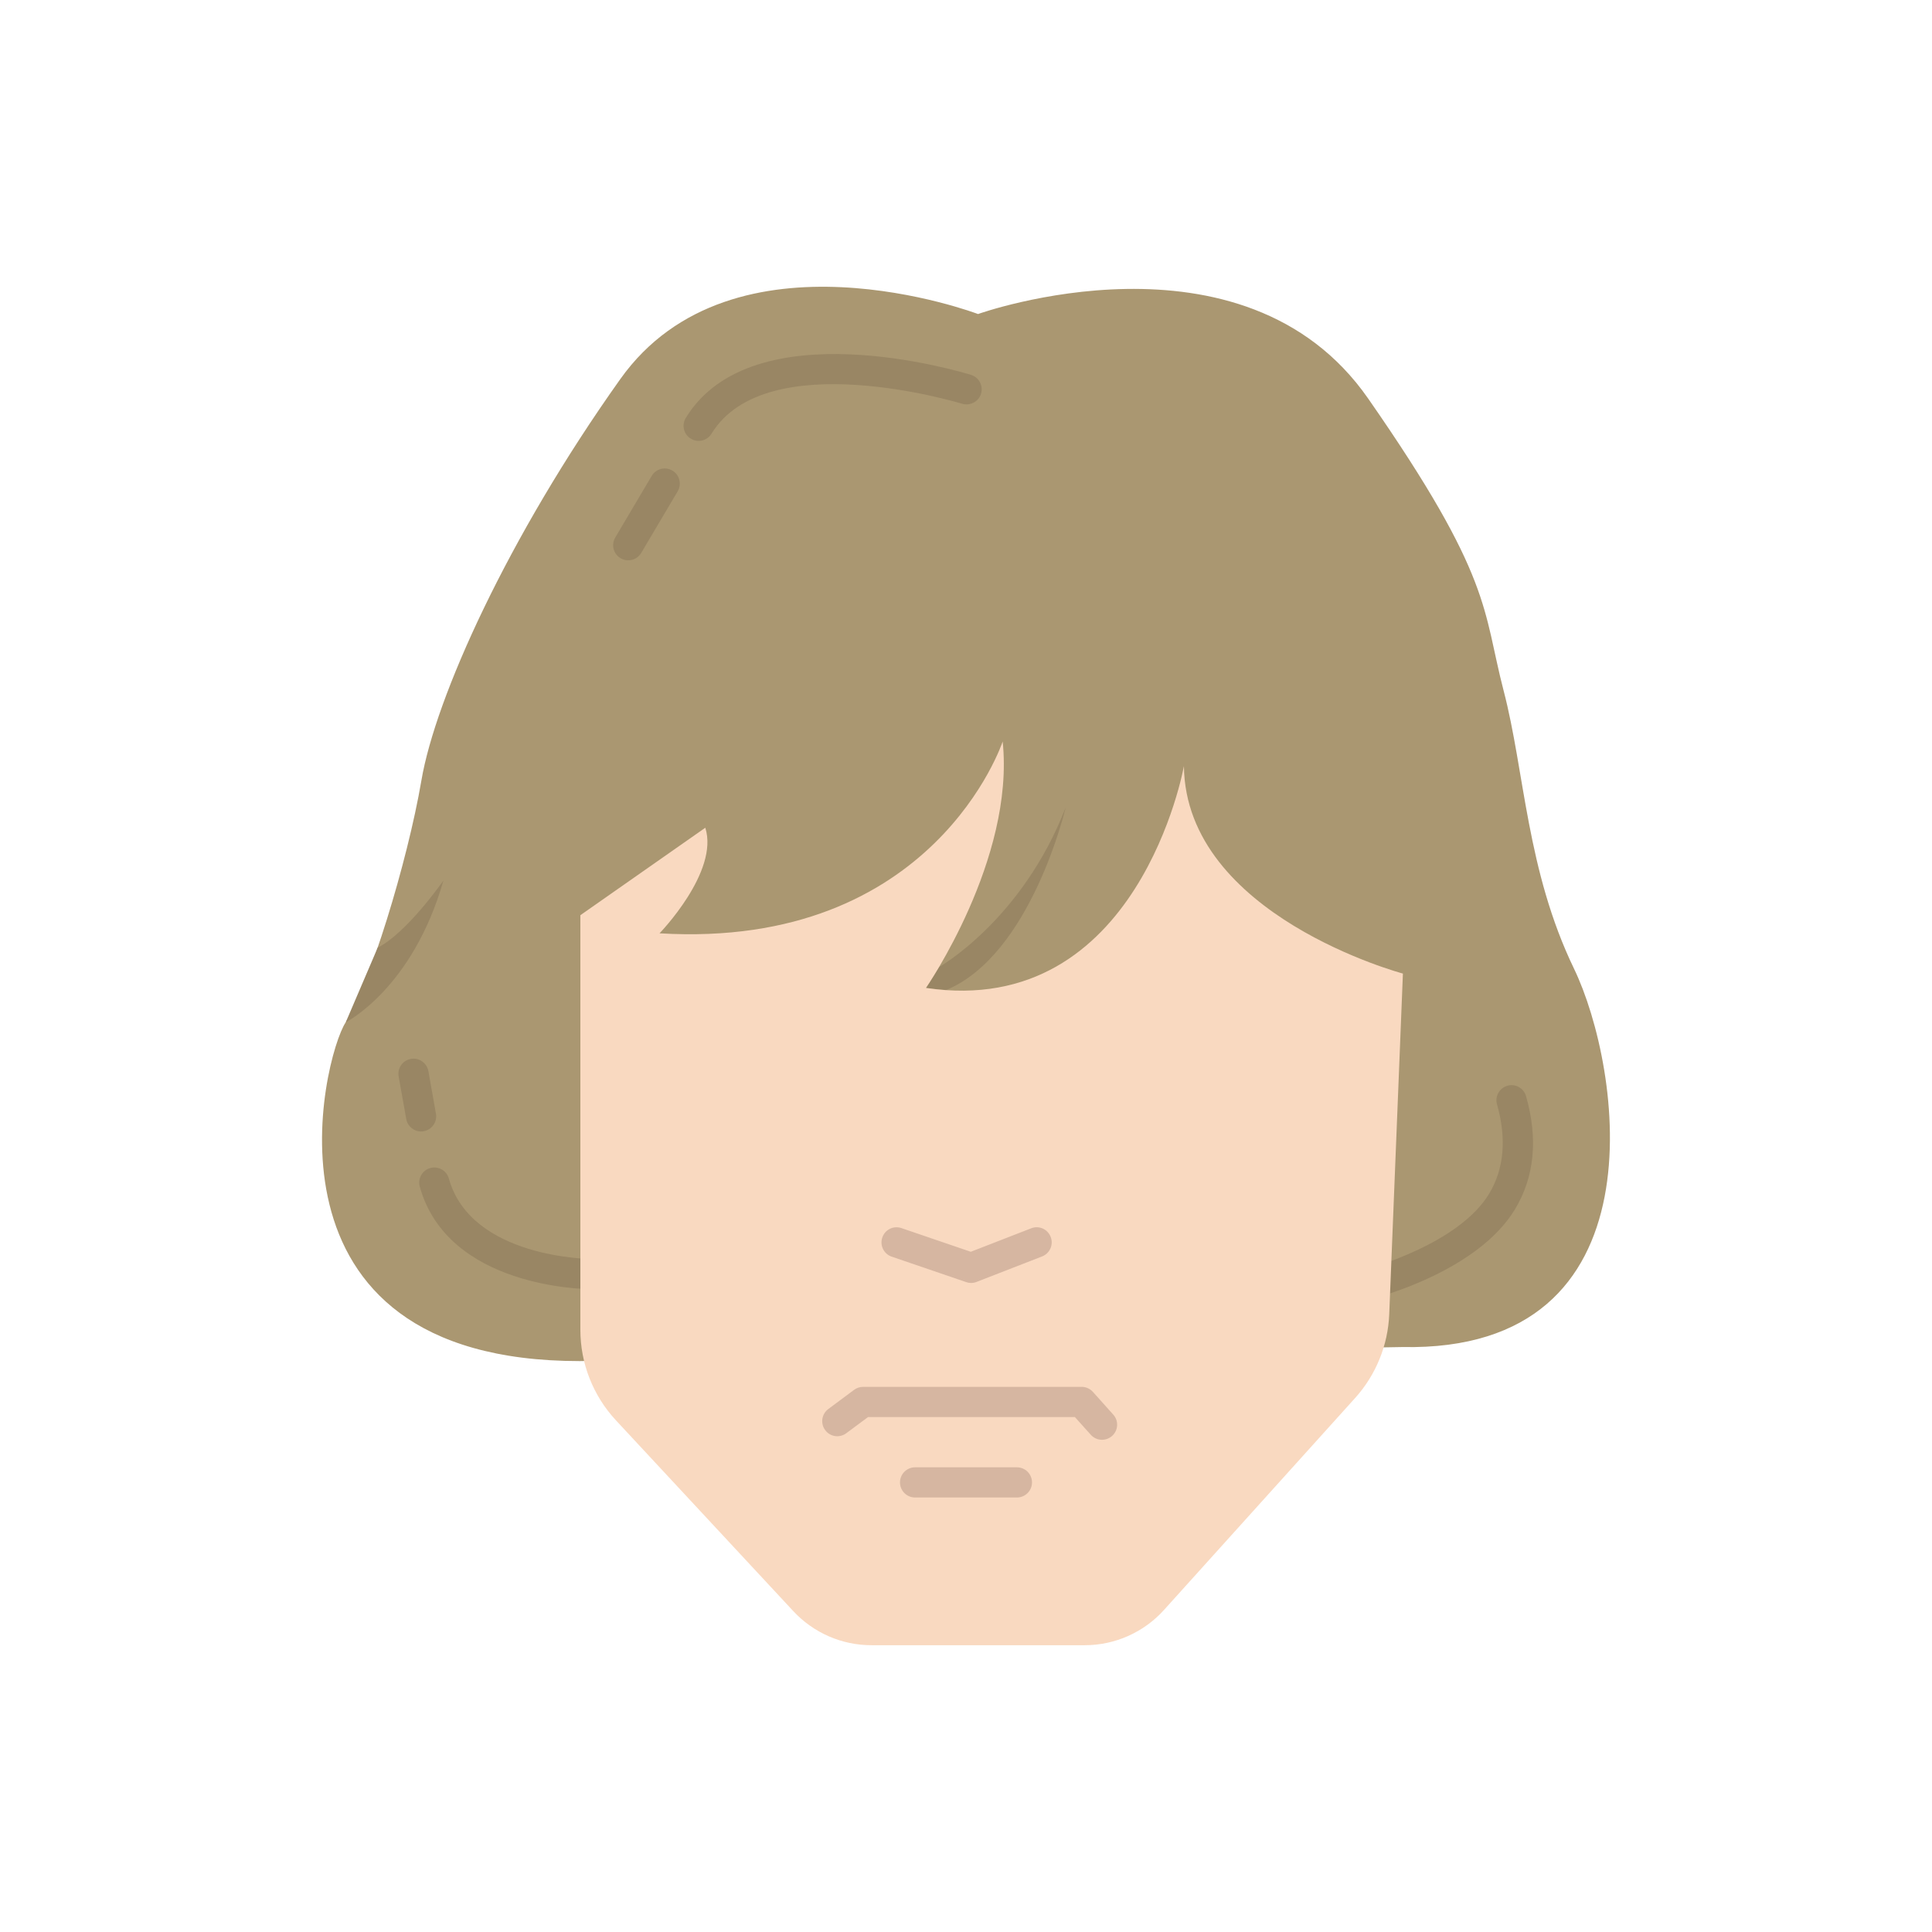
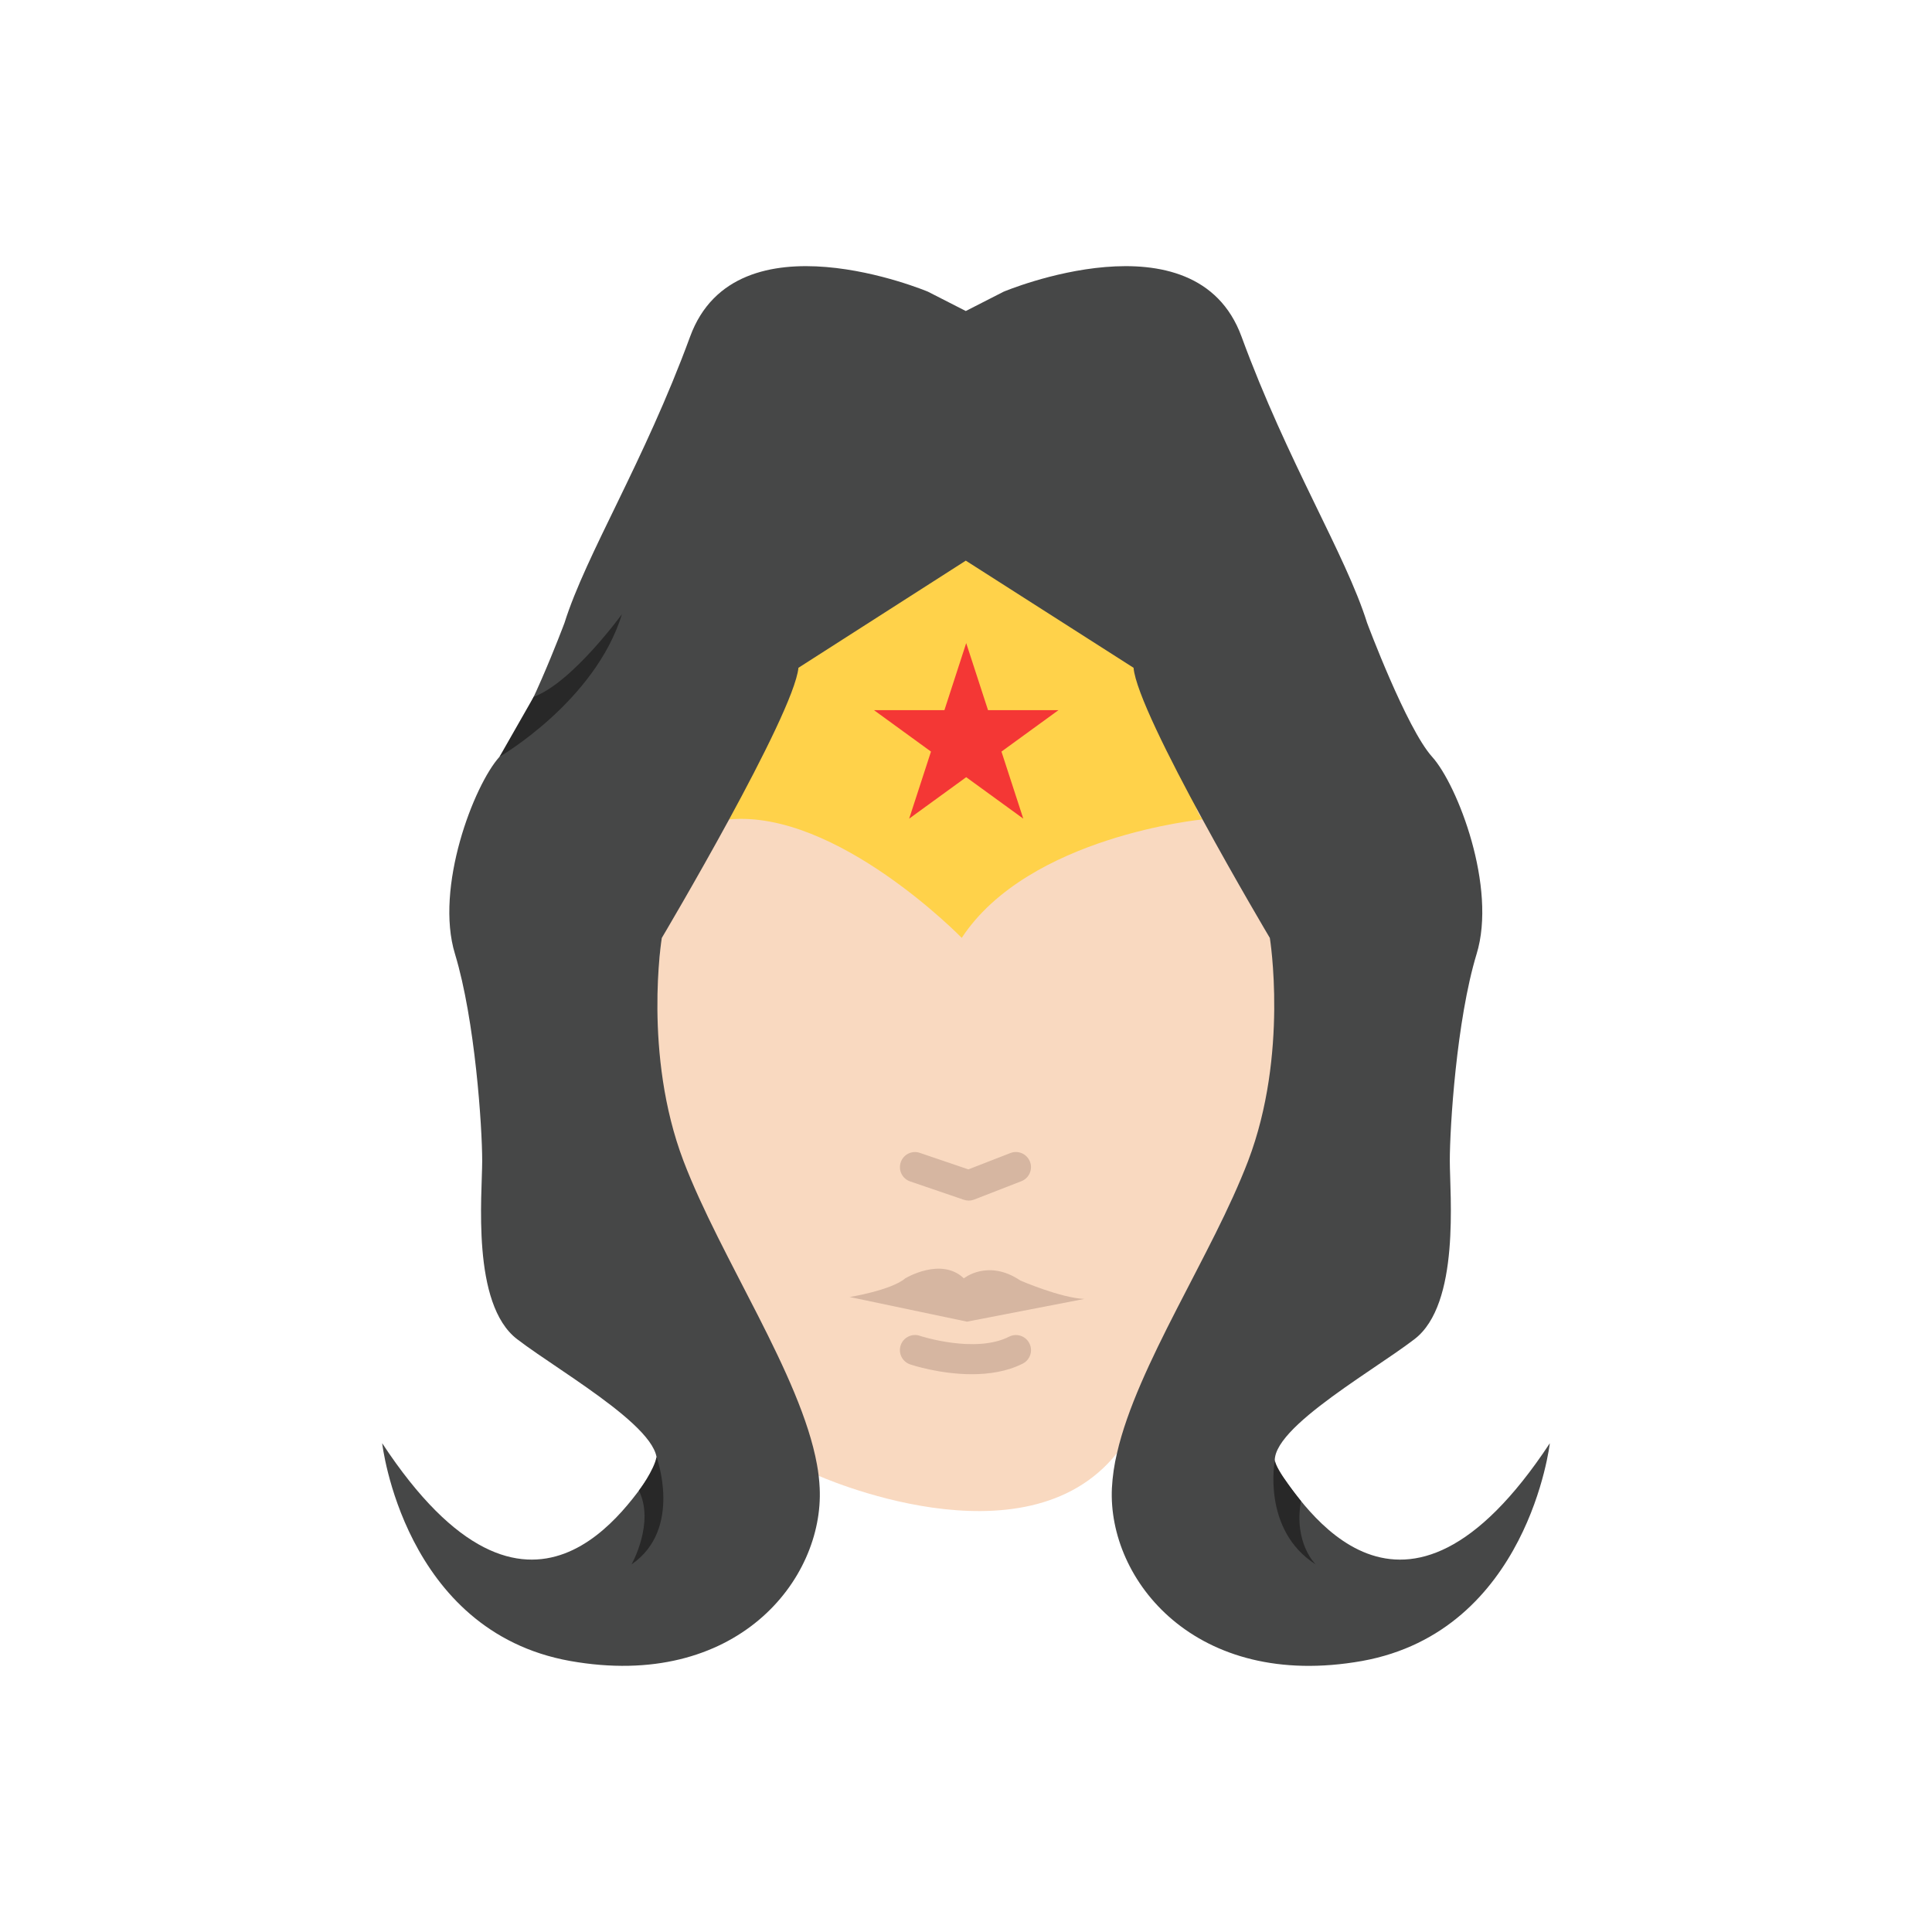
- <svg xmlns="http://www.w3.org/2000/svg" style="enable-background:new 0 0 48 48;" version="1.1" viewBox="0 0 48 48" xml:space="preserve">
-   <g id="Icons">
-     <g>
-       <path d="M14.405,33.816c-8.263,0-6.383-7.564-5.815-8.419c0.568-0.855,1.53-3.954,1.88-6.009    c0.35-2.055,2.142-6.033,4.94-9.968c2.798-3.935,8.889-1.618,8.889-1.618s6.588-2.361,9.692,2.099    c3.104,4.46,2.842,5.247,3.366,7.258c0.525,2.011,0.568,4.46,1.749,6.908c1.18,2.448,2.268,9.531-4.266,9.4" style="fill:#AA9771;" />
-       <g>
-         <g>
-           <g>
-             <path d="M34.104,32.247c-0.174,0-0.33-0.121-0.367-0.298       c-0.042-0.203,0.088-0.401,0.29-0.444c0.018-0.004,2.219-0.604,2.969-1.846       c0.373-0.619,0.439-1.366,0.197-2.221c-0.057-0.199,0.059-0.406,0.258-0.463       c0.196-0.059,0.405,0.058,0.463,0.258c0.303,1.065,0.209,2.012-0.278,2.817       c-0.923,1.522-3.37,2.171-3.455,2.188C34.155,32.244,34.13,32.247,34.104,32.247z" style="fill:#998664;" />
-           </g>
-           <g>
-             <path d="M17.358,10.954c-0.067,0-0.135-0.018-0.196-0.056       c-0.176-0.107-0.232-0.339-0.123-0.516c1.662-2.715,6.866-1.136,7.087-1.068       c0.197,0.061,0.308,0.272,0.247,0.47c-0.06,0.197-0.271,0.305-0.47,0.247       c-0.048-0.015-4.865-1.478-6.226,0.744C17.607,10.89,17.484,10.954,17.358,10.954z" style="fill:#998664;" />
-           </g>
-           <g>
-             <path d="M15.608,13.921c-0.066,0-0.131-0.017-0.191-0.053       c-0.178-0.105-0.236-0.335-0.131-0.514l0.906-1.531c0.104-0.178,0.335-0.237,0.514-0.131       c0.178,0.105,0.236,0.335,0.131,0.514l-0.906,1.531C15.861,13.856,15.736,13.921,15.608,13.921z" style="fill:#998664;" />
-           </g>
-           <g>
-             <path d="M14.694,32.029c-0.174,0-3.567-0.037-4.265-2.547       c-0.056-0.199,0.061-0.406,0.261-0.462c0.196-0.057,0.407,0.06,0.462,0.261       c0.551,1.978,3.503,1.998,3.543,1.998l0,0h0.001c0.207,0,0.374,0.167,0.375,0.374c0.001,0.207-0.167,0.375-0.374,0.376       C14.696,32.029,14.695,32.029,14.694,32.029z" style="fill:#998664;" />
-           </g>
-           <g>
-             <path d="M10.462,28.111c-0.179,0-0.337-0.128-0.369-0.31l-0.189-1.058       c-0.036-0.203,0.1-0.399,0.304-0.435c0.203-0.037,0.398,0.101,0.435,0.304l0.188,1.058       c0.036,0.203-0.1,0.399-0.304,0.435C10.506,28.109,10.483,28.111,10.462,28.111z" style="fill:#998664;" />
-           </g>
-         </g>
-         <path d="M8.59,25.398c0,0,1.657-0.828,2.427-3.522c0,0-0.901,1.298-1.634,1.669L8.59,25.398     z" style="fill:#998664;" />
-         <path d="M23.333,24.025c0,0,2.061-1.163,3.143-3.963c0,0-0.854,3.663-2.975,4.538l-0.495-0.054     L23.333,24.025z" style="fill:#998664;" />
-       </g>
-       <g>
-         <path d="M14.419,22.738v10.3c0,0.835,0.316,1.639,0.884,2.25l4.407,4.741     c0.502,0.54,1.206,0.846,1.942,0.846h5.297c0.751,0,1.467-0.318,1.97-0.876l4.748-5.265     c0.517-0.573,0.817-1.31,0.848-2.081l0.34-8.465c0,0-5.397-1.437-5.441-5.154c0,0-1.119,6.298-6.409,5.511     c0,0,2.212-3.194,1.906-6.123c0,0-1.701,5.175-8.525,4.766c0,0,1.486-1.53,1.137-2.623L14.419,22.738z" style="fill:#F9D9C0;" />
-         <g>
-           <g>
-             <g>
-               <g>
-                 <g>
-                   <path d="M24.126,31.875c-0.041,0-0.082-0.007-0.121-0.021l-1.851-0.633          c-0.196-0.066-0.301-0.28-0.233-0.476c0.066-0.196,0.277-0.301,0.476-0.233l1.722,0.588l1.5-0.583          c0.196-0.077,0.411,0.021,0.485,0.214c0.075,0.193-0.021,0.41-0.214,0.485l-1.628,0.633          C24.218,31.867,24.172,31.875,24.126,31.875z" style="fill:#D6B6A1;" />
-                 </g>
-               </g>
-             </g>
-           </g>
-           <g>
-             <g>
-               <path d="M27.379,35.771c-0.103,0-0.205-0.042-0.279-0.125l-0.395-0.44h-5.138l-0.541,0.402        c-0.165,0.123-0.4,0.092-0.524-0.077c-0.124-0.166-0.089-0.401,0.077-0.524l0.641-0.477        c0.065-0.048,0.143-0.074,0.224-0.074h5.43c0.106,0,0.208,0.046,0.279,0.125l0.506,0.565        c0.139,0.154,0.125,0.392-0.029,0.529C27.557,35.74,27.468,35.771,27.379,35.771z" style="fill:#D6B6A1;" />
-             </g>
-             <g>
-               <path d="M25.265,37.205h-2.53c-0.207,0-0.375-0.168-0.375-0.375c0-0.207,0.168-0.375,0.375-0.375        h2.53c0.207,0,0.375,0.168,0.375,0.375C25.64,37.037,25.472,37.205,25.265,37.205z" style="fill:#D6B6A1;" />
-             </g>
-           </g>
-         </g>
-       </g>
-     </g>
-   </g>
+ <svg xmlns="http://www.w3.org/2000/svg" viewBox="0 0 48 48">
+   <path fill="#f9d9c0" d="M16.619 18.51s-.165 4.087-.225 5.182c-.06 1.096-2.066 3.32-1.247 5.258 0 0 5.121 5.616 5.15 7.697 0 0 5.156 2.34 7.455-.546 0 0 .635-1.77 2.482-5.528 1.846-3.757 3.412-8.117 2.92-8.96-.493-.843-8.181-10.648-8.181-10.648l-8.354 7.545z" />
+   <path fill="#ffd24a" d="M18.113 20.358s.182-2.94.504-4.801l5.481-2.716 6.221 2.64s-1.214 4.053-.44 4.877c0 0-4.32.41-5.985 2.943 0 0-3.106-3.19-5.78-2.943z" />
+   <path fill="#464747" d="M18.115 20.358c.831-1.527 1.663-3.18 1.722-3.767l4.158-2.662 4.168 2.662c.05.587.88 2.24 1.713 3.767.841 1.546 1.673 2.945 1.673 2.945s.47 2.886-.539 5.538c-.89 2.328-2.759 5.078-3.258 7.26a4.81 4.81 0 0 0-.127.87c-.108 2.28 2.074 5.03 6.213 4.296 4.13-.744 4.667-5.41 4.667-5.41-3.698 5.606-6.144 1.476-6.75.674-.608-.802 2.25-2.387 3.385-3.258 1.144-.87.88-3.59.88-4.432 0-.842.166-3.493.665-5.137.51-1.654-.47-4.198-1.105-4.902-.636-.705-1.615-3.327-1.615-3.327-.538-1.712-1.976-3.992-3.12-7.113s-5.91-1.115-5.91-1.115l-.94.48-.94-.48s-4.764-2.006-5.909 1.115-2.583 5.401-3.121 7.113c0 0-.979 2.622-1.615 3.327-.636.704-1.614 3.248-1.105 4.902.499 1.644.675 4.295.675 5.137 0 .841-.274 3.561.87 4.432 1.136.87 3.993 2.456 3.386 3.258-.597.802-3.053 4.932-6.741-.675 0 0 .528 4.667 4.667 5.41 4.129.735 6.31-2.015 6.203-4.294a4.308 4.308 0 0 0-.068-.588c-.402-2.22-2.388-5.107-3.317-7.543-1.008-2.652-.538-5.538-.538-5.538s.831-1.4 1.673-2.945" />
+   <path fill="#d6b6a1" d="M24.067 29.828a.366.366 0 0 1-.12-.02l-1.335-.456a.374.374 0 0 1-.233-.476.372.372 0 0 1 .475-.233l1.205.41 1.044-.406a.375.375 0 1 1 .272.7l-1.172.456a.38.38 0 0 1-.136.025zM26.938 32.272c-.594-.027-1.588-.458-1.588-.458-.804-.543-1.403-.054-1.403-.054-.566-.54-1.456 0-1.456 0-.35.297-1.38.464-1.38.464l2.913.612 2.914-.564zM24.145 34.142c-.79 0-1.486-.228-1.53-.243a.375.375 0 0 1 .236-.712c.013.006 1.38.45 2.22.022a.375.375 0 0 1 .338.67c-.39.197-.84.263-1.264.263z" />
+   <path fill="#f43735" d="M24.005 15.977l.542 1.666h1.751l-1.417 1.03.542 1.666-1.418-1.03-1.417 1.03.542-1.666-1.417-1.03h1.751z" />
+   <path fill="#282828" d="M16.31 36.195s.662 1.79-.62 2.673c0 0 .583-1.032.183-1.834 0 0 .381-.513.438-.84zM31.674 36.268s-.336 1.737 1.015 2.6c0 0-.553-.525-.367-1.575 0 0-.64-.784-.648-1.025zM12.41 18.802s2.375-1.372 3.043-3.545c0 0-1.236 1.704-2.193 2.055l-.85 1.49z" />
</svg>
